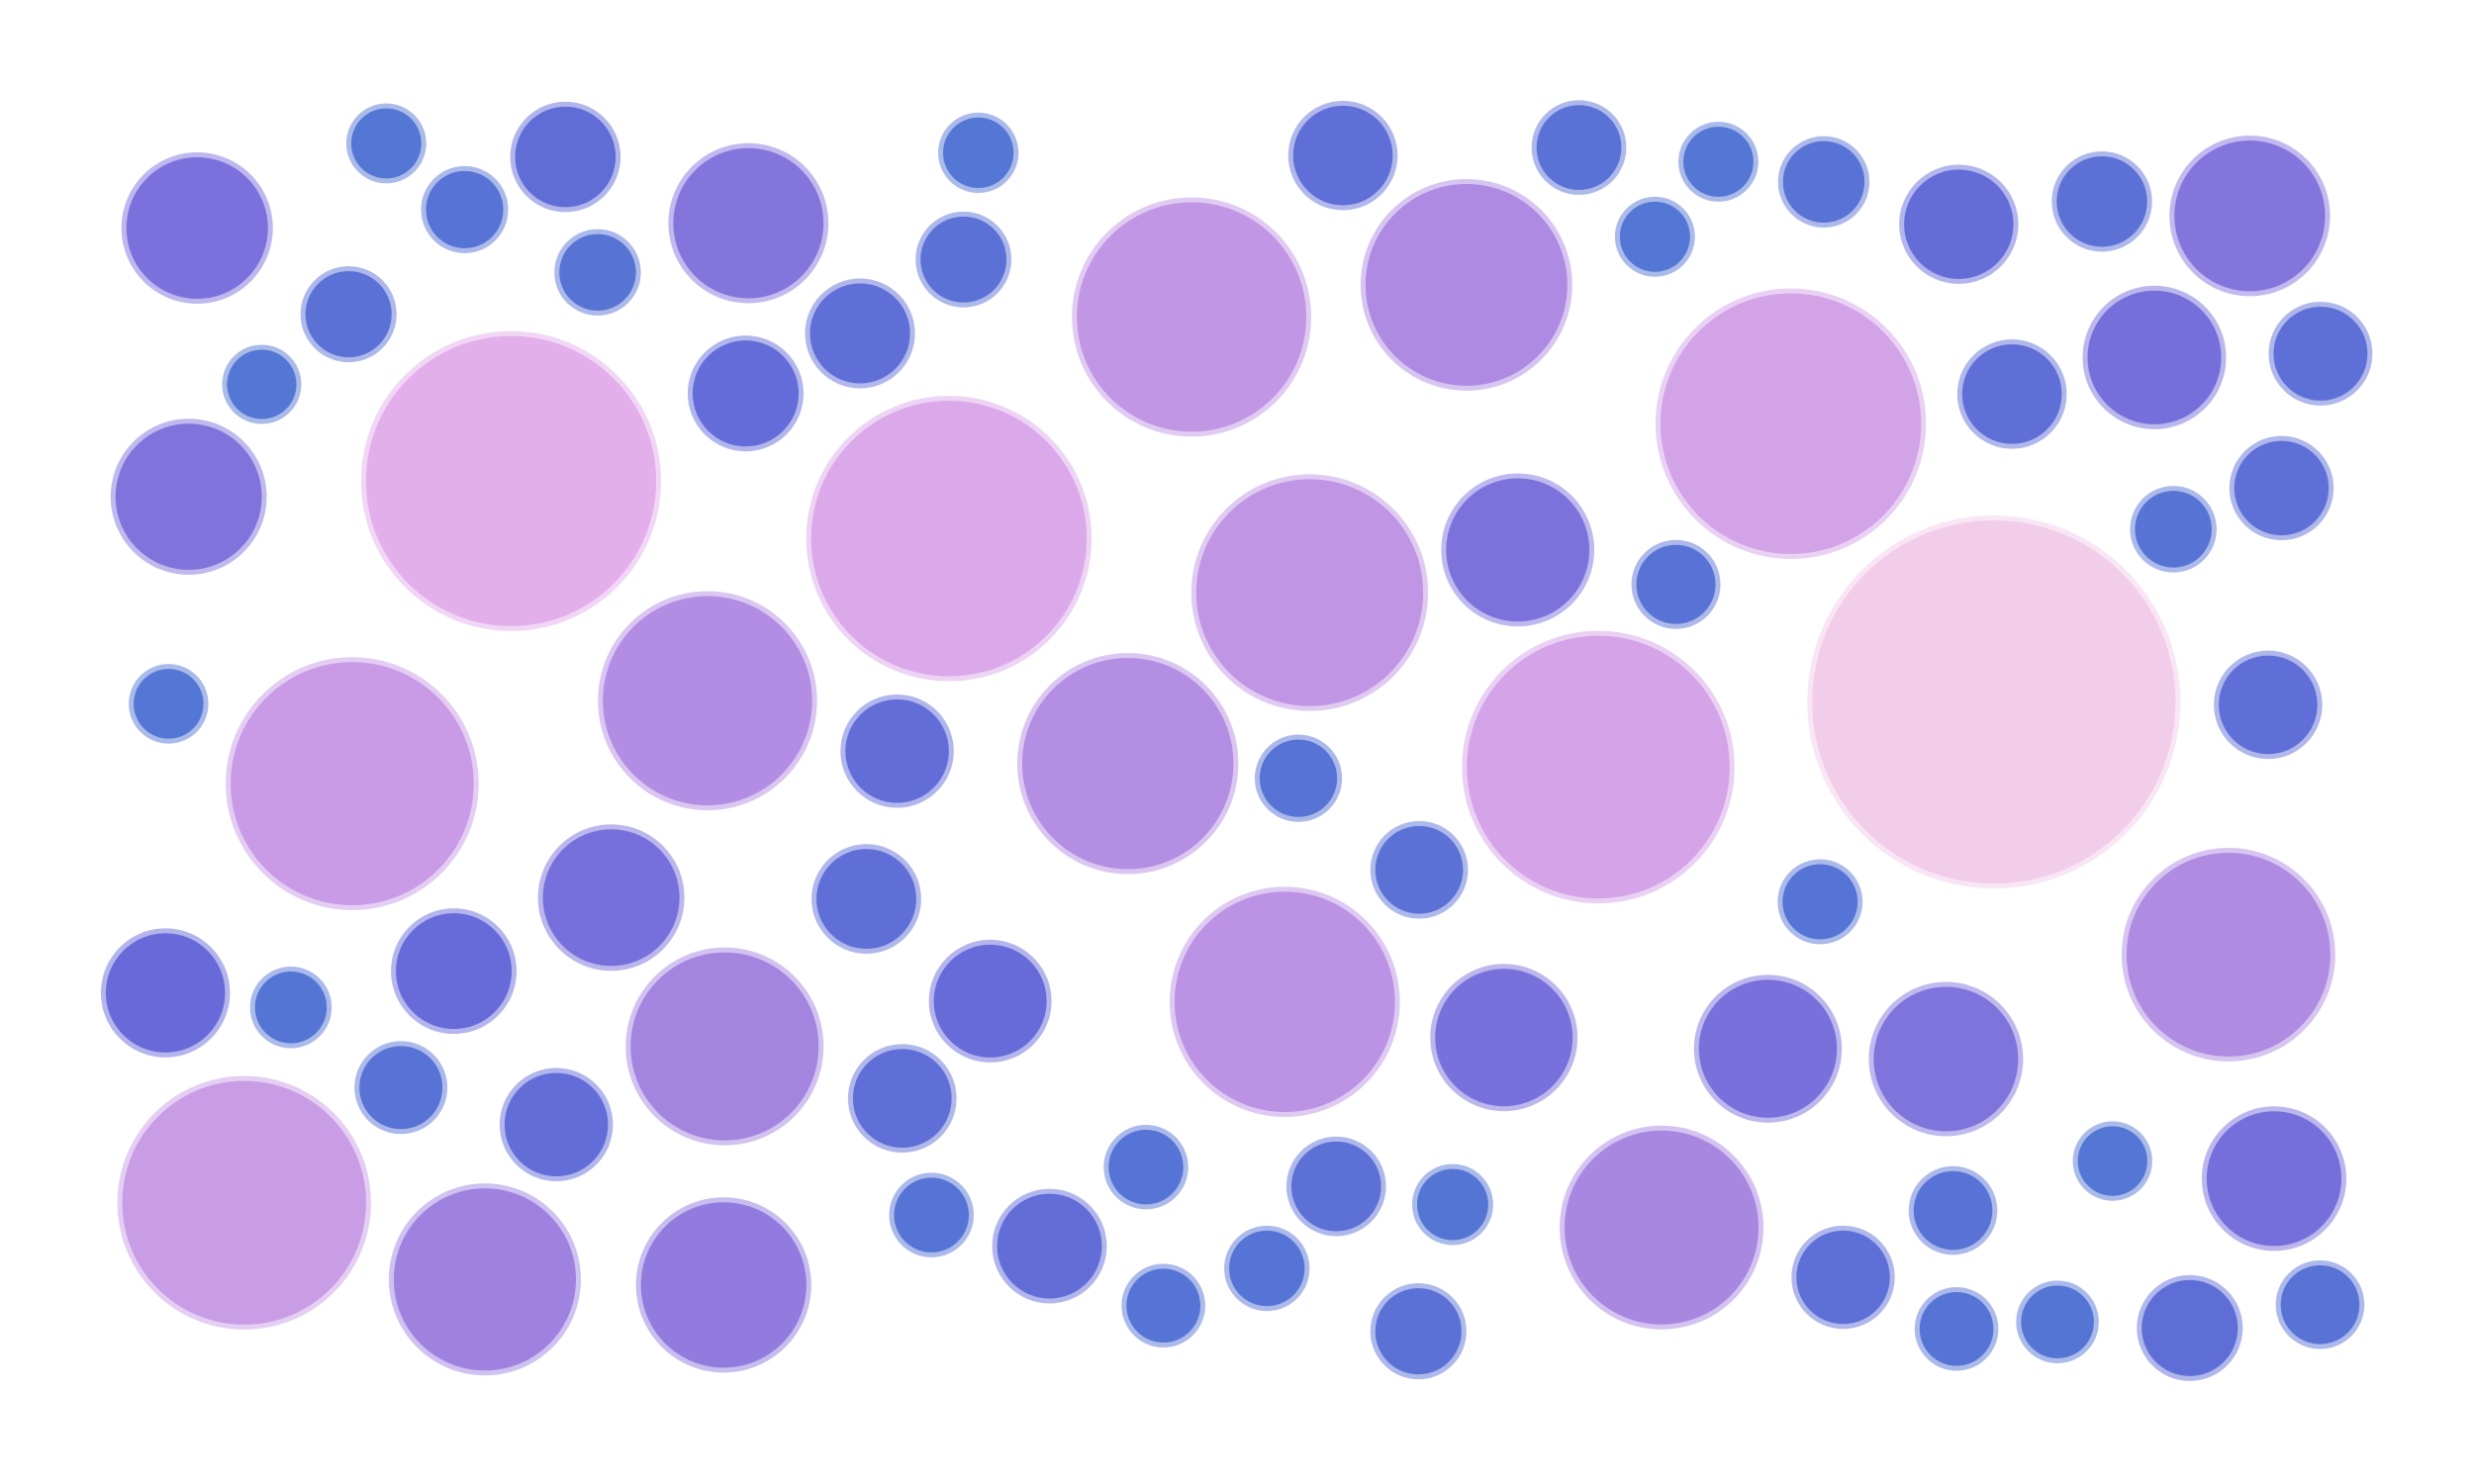
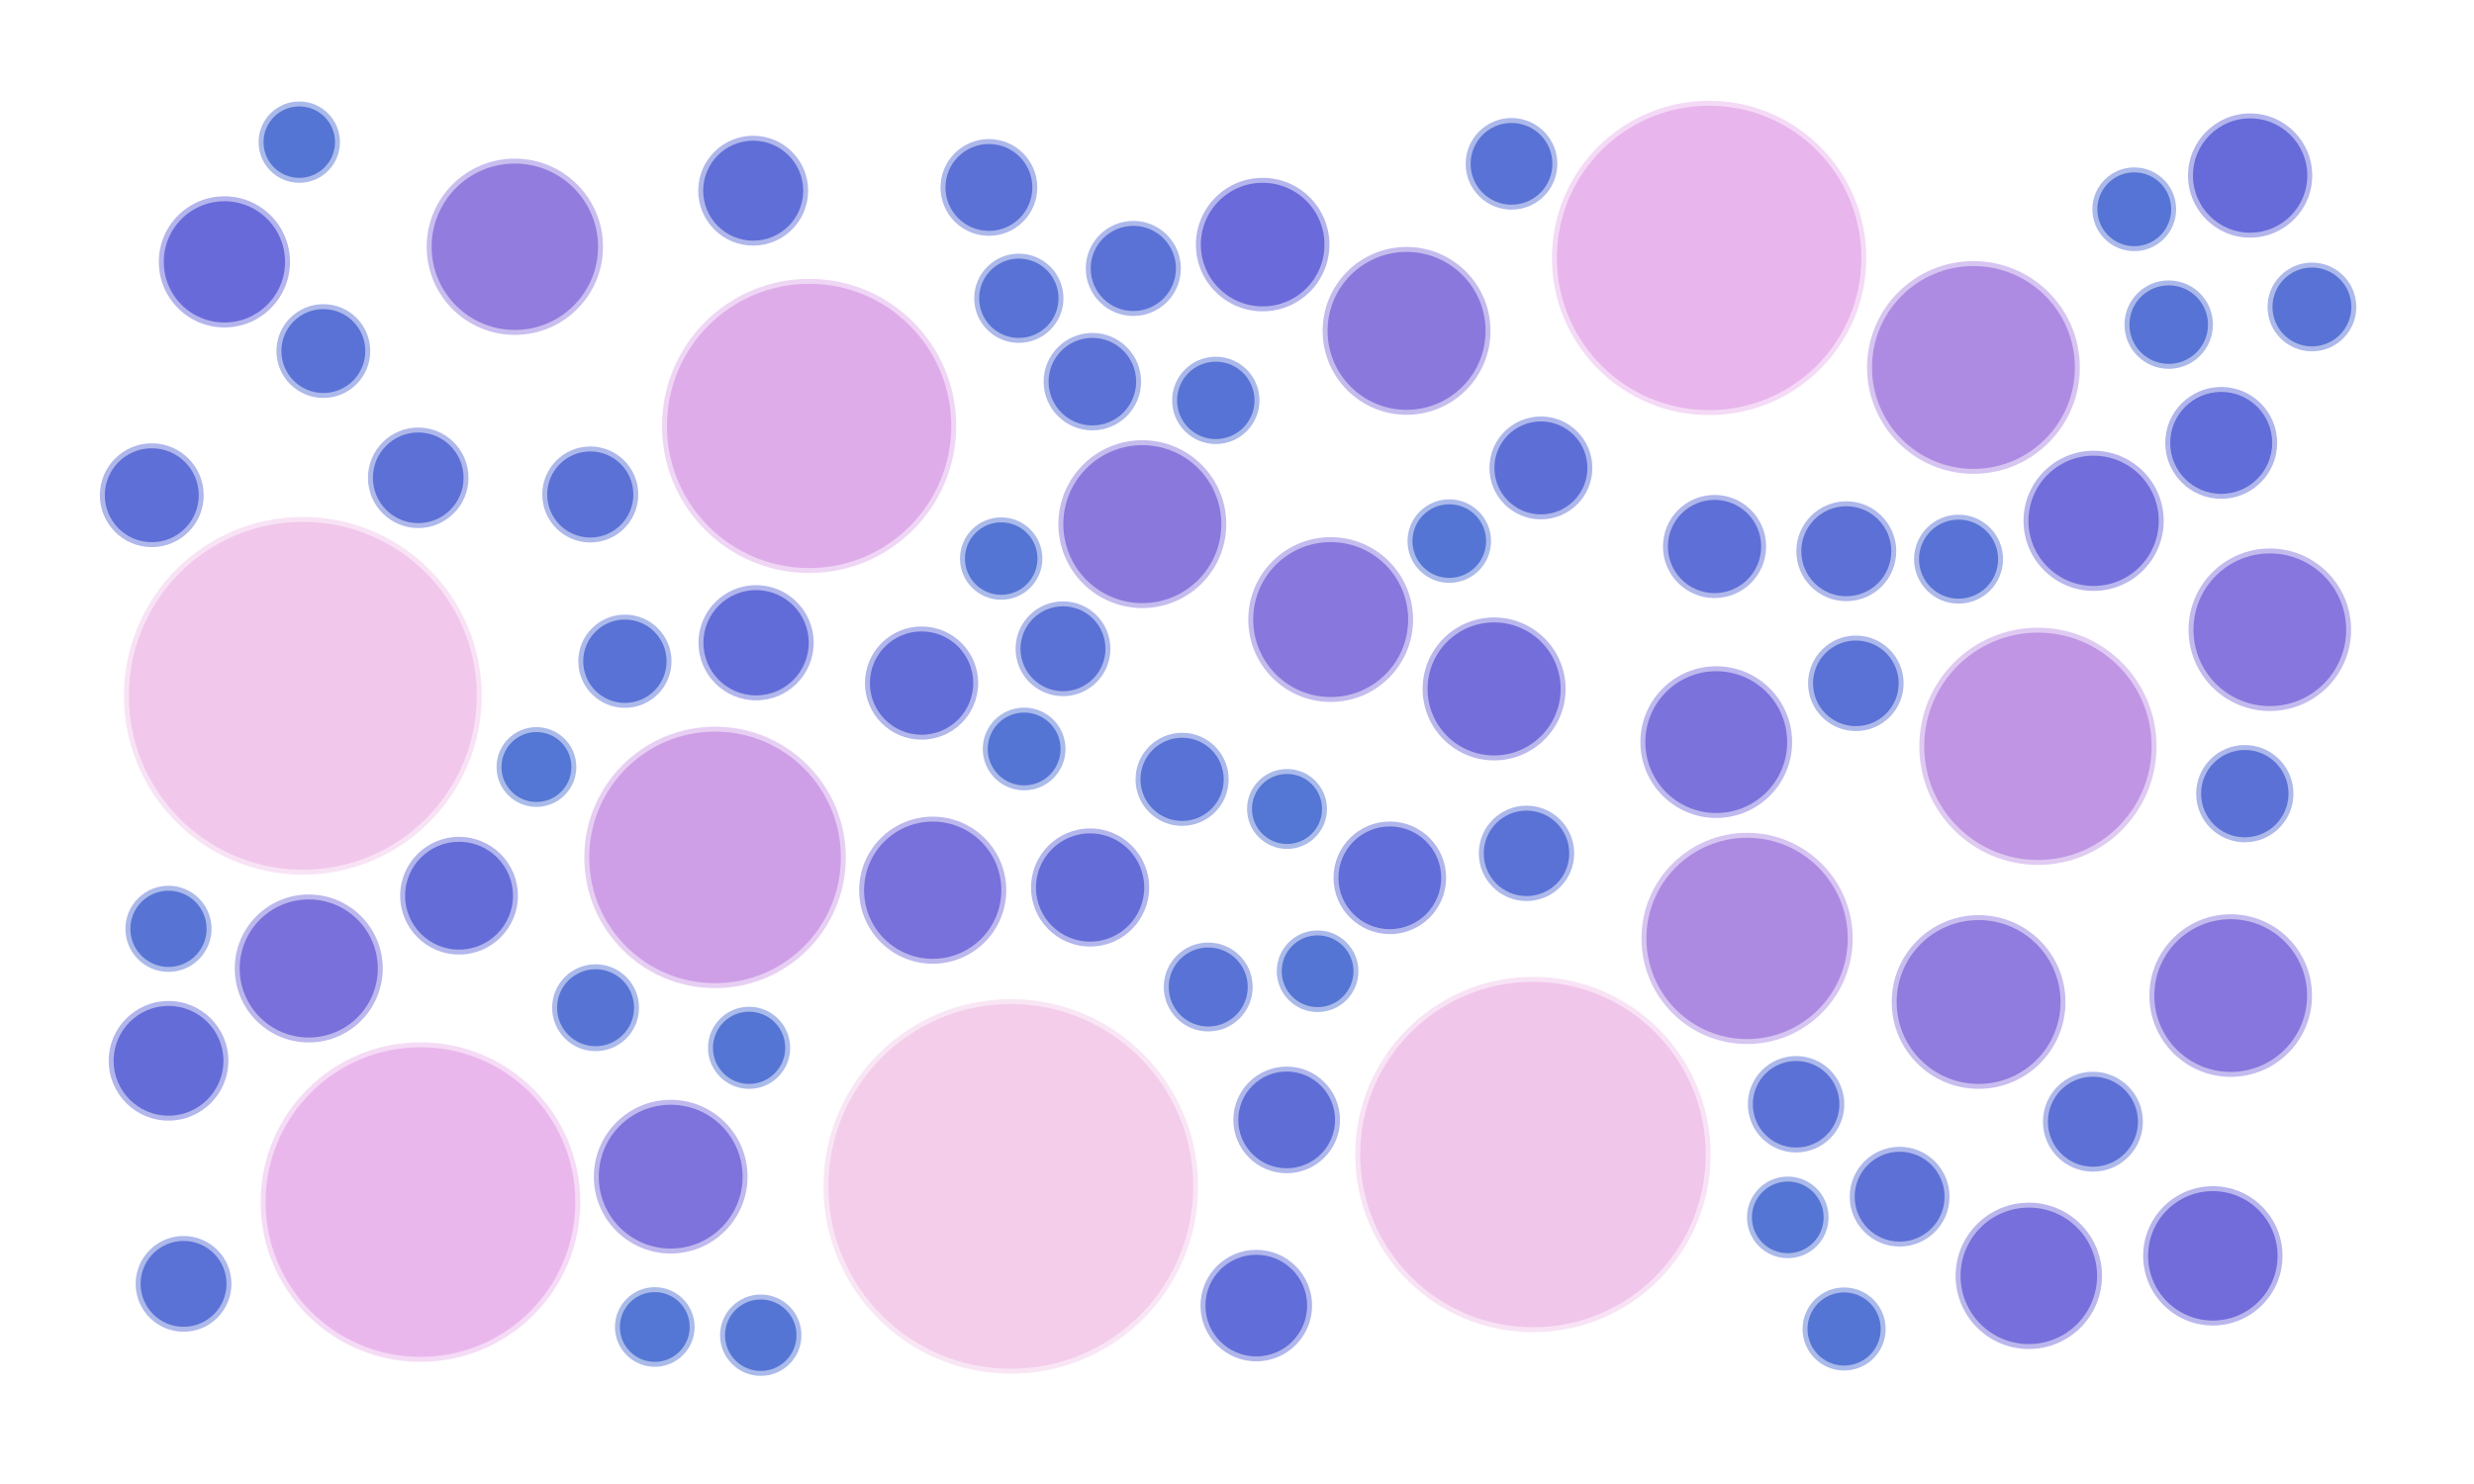
<svg xmlns="http://www.w3.org/2000/svg" width="500" height="300" viewBox="0 0 500 300">
-   <circle cx="402.964" cy="141.906" r="37.714" fill="hsl(313.141, 60%, 87.714%)" stroke="rgba(255,255,255,0.5)" stroke-width="2" />
-   <circle cx="103.287" cy="97.252" r="30.323" fill="hsl(290.97, 60%, 80.323%)" stroke="rgba(255,255,255,0.5)" stroke-width="2" />
-   <circle cx="191.779" cy="108.865" r="28.847" fill="hsl(286.542, 60%, 78.847%)" stroke="rgba(255,255,255,0.5)" stroke-width="2" />
-   <circle cx="323.011" cy="155.077" r="27.556" fill="hsl(282.669, 60%, 77.556%)" stroke="rgba(255,255,255,0.5)" stroke-width="2" />
-   <circle cx="361.929" cy="85.649" r="27.342" fill="hsl(282.027, 60%, 77.342%)" stroke="rgba(255,255,255,0.5)" stroke-width="2" />
-   <circle cx="49.349" cy="243.147" r="25.633" fill="hsl(276.899, 60%, 75.633%)" stroke="rgba(255,255,255,0.5)" stroke-width="2" />
-   <circle cx="71.178" cy="158.421" r="25.573" fill="hsl(276.719, 60%, 75.573%)" stroke="rgba(255,255,255,0.5)" stroke-width="2" />
-   <circle cx="240.822" cy="64.081" r="24.183" fill="hsl(272.55, 60%, 74.183%)" stroke="rgba(255,255,255,0.5)" stroke-width="2" />
-   <circle cx="264.695" cy="119.808" r="23.926" fill="hsl(271.778, 60%, 73.926%)" stroke="rgba(255,255,255,0.5)" stroke-width="2" />
-   <circle cx="259.652" cy="202.528" r="23.267" fill="hsl(269.802, 60%, 73.267%)" stroke="rgba(255,255,255,0.5)" stroke-width="2" />
-   <circle cx="227.932" cy="154.361" r="22.346" fill="hsl(267.039, 60%, 72.346%)" stroke="rgba(255,255,255,0.5)" stroke-width="2" />
-   <circle cx="142.987" cy="141.654" r="22.146" fill="hsl(266.437, 60%, 72.146%)" stroke="rgba(255,255,255,0.5)" stroke-width="2" />
-   <circle cx="450.374" cy="192.988" r="21.592" fill="hsl(264.777, 60%, 71.592%)" stroke="rgba(255,255,255,0.5)" stroke-width="2" />
-   <circle cx="296.372" cy="57.588" r="21.389" fill="hsl(264.167, 60%, 71.389%)" stroke="rgba(255,255,255,0.5)" stroke-width="2" />
-   <circle cx="335.806" cy="248.152" r="20.602" fill="hsl(261.806, 60%, 70.602%)" stroke="rgba(255,255,255,0.5)" stroke-width="2" />
-   <circle cx="146.45" cy="211.535" r="19.997" fill="hsl(259.99, 60%, 69.997%)" stroke="rgba(255,255,255,0.5)" stroke-width="2" />
-   <circle cx="97.995" cy="258.645" r="19.408" fill="hsl(258.224, 60%, 69.408%)" stroke="rgba(255,255,255,0.5)" stroke-width="2" />
-   <circle cx="146.247" cy="259.765" r="17.717" fill="hsl(253.15, 60%, 67.717%)" stroke="rgba(255,255,255,0.5)" stroke-width="2" />
-   <circle cx="454.684" cy="43.644" r="16.233" fill="hsl(248.698, 60%, 66.233%)" stroke="rgba(255,255,255,0.5)" stroke-width="2" />
-   <circle cx="151.251" cy="45.122" r="16.175" fill="hsl(248.526, 60%, 66.175%)" stroke="rgba(255,255,255,0.5)" stroke-width="2" />
-   <circle cx="38.13" cy="100.42" r="15.771" fill="hsl(247.314, 60%, 65.771%)" stroke="rgba(255,255,255,0.5)" stroke-width="2" />
-   <circle cx="393.279" cy="214.096" r="15.597" fill="hsl(246.792, 60%, 65.597%)" stroke="rgba(255,255,255,0.5)" stroke-width="2" />
-   <circle cx="306.74" cy="111.172" r="15.469" fill="hsl(246.406, 60%, 65.469%)" stroke="rgba(255,255,255,0.5)" stroke-width="2" />
-   <circle cx="39.845" cy="46.1" r="15.302" fill="hsl(245.907, 60%, 65.302%)" stroke="rgba(255,255,255,0.5)" stroke-width="2" />
-   <circle cx="357.299" cy="212.013" r="14.947" fill="hsl(244.842, 60%, 64.947%)" stroke="rgba(255,255,255,0.5)" stroke-width="2" />
-   <circle cx="303.938" cy="209.747" r="14.888" fill="hsl(244.663, 60%, 64.888%)" stroke="rgba(255,255,255,0.5)" stroke-width="2" />
-   <circle cx="123.518" cy="181.462" r="14.805" fill="hsl(244.415, 60%, 64.805%)" stroke="rgba(255,255,255,0.5)" stroke-width="2" />
-   <circle cx="459.592" cy="238.267" r="14.612" fill="hsl(243.835, 60%, 64.612%)" stroke="rgba(255,255,255,0.5)" stroke-width="2" />
-   <circle cx="435.405" cy="72.264" r="14.504" fill="hsl(243.511, 60%, 64.504%)" stroke="rgba(255,255,255,0.5)" stroke-width="2" />
-   <circle cx="33.436" cy="200.713" r="13.046" fill="hsl(239.139, 60%, 63.046%)" stroke="rgba(255,255,255,0.5)" stroke-width="2" />
-   <circle cx="91.713" cy="196.319" r="12.694" fill="hsl(238.081, 60%, 62.694%)" stroke="rgba(255,255,255,0.5)" stroke-width="2" />
-   <circle cx="200.124" cy="202.378" r="12.398" fill="hsl(237.193, 60%, 62.398%)" stroke="rgba(255,255,255,0.5)" stroke-width="2" />
-   <circle cx="395.87" cy="45.34" r="12.042" fill="hsl(236.127, 60%, 62.042%)" stroke="rgba(255,255,255,0.5)" stroke-width="2" />
-   <circle cx="150.691" cy="79.541" r="11.709" fill="hsl(235.126, 60%, 61.709%)" stroke="rgba(255,255,255,0.5)" stroke-width="2" />
-   <circle cx="212.103" cy="251.913" r="11.585" fill="hsl(234.754, 60%, 61.585%)" stroke="rgba(255,255,255,0.5)" stroke-width="2" />
-   <circle cx="181.309" cy="151.847" r="11.454" fill="hsl(234.363, 60%, 61.454%)" stroke="rgba(255,255,255,0.5)" stroke-width="2" />
-   <circle cx="112.428" cy="227.349" r="11.454" fill="hsl(234.363, 60%, 61.454%)" stroke="rgba(255,255,255,0.5)" stroke-width="2" />
-   <circle cx="114.268" cy="31.719" r="11.162" fill="hsl(233.486, 60%, 61.162%)" stroke="rgba(255,255,255,0.5)" stroke-width="2" />
-   <circle cx="173.812" cy="67.399" r="11.107" fill="hsl(233.322, 60%, 61.107%)" stroke="rgba(255,255,255,0.5)" stroke-width="2" />
-   <circle cx="175.094" cy="181.723" r="11.084" fill="hsl(233.251, 60%, 61.084%)" stroke="rgba(255,255,255,0.5)" stroke-width="2" />
-   <circle cx="406.624" cy="79.667" r="11.063" fill="hsl(233.19, 60%, 61.063%)" stroke="rgba(255,255,255,0.5)" stroke-width="2" />
-   <circle cx="271.403" cy="31.438" r="11.057" fill="hsl(233.171, 60%, 61.057%)" stroke="rgba(255,255,255,0.5)" stroke-width="2" />
-   <circle cx="182.35" cy="222.043" r="10.976" fill="hsl(232.927, 60%, 60.976%)" stroke="rgba(255,255,255,0.5)" stroke-width="2" />
-   <circle cx="458.383" cy="142.484" r="10.96" fill="hsl(232.881, 60%, 60.96%)" stroke="rgba(255,255,255,0.5)" stroke-width="2" />
-   <circle cx="442.558" cy="268.472" r="10.706" fill="hsl(232.118, 60%, 60.706%)" stroke="rgba(255,255,255,0.5)" stroke-width="2" />
-   <circle cx="461.096" cy="98.67" r="10.541" fill="hsl(231.622, 60%, 60.541%)" stroke="rgba(255,255,255,0.5)" stroke-width="2" />
-   <circle cx="468.979" cy="71.497" r="10.49" fill="hsl(231.469, 60%, 60.49%)" stroke="rgba(255,255,255,0.5)" stroke-width="2" />
-   <circle cx="372.497" cy="258.213" r="10.441" fill="hsl(231.323, 60%, 60.441%)" stroke="rgba(255,255,255,0.5)" stroke-width="2" />
-   <circle cx="424.802" cy="40.74" r="10.142" fill="hsl(230.425, 60%, 60.142%)" stroke="rgba(255,255,255,0.5)" stroke-width="2" />
-   <circle cx="270.05" cy="239.836" r="10.067" fill="hsl(230.202, 60%, 60.067%)" stroke="rgba(255,255,255,0.5)" stroke-width="2" />
-   <circle cx="286.82" cy="175.847" r="9.867" fill="hsl(229.6, 60%, 59.867%)" stroke="rgba(255,255,255,0.5)" stroke-width="2" />
-   <circle cx="286.659" cy="269.129" r="9.712" fill="hsl(229.136, 60%, 59.712%)" stroke="rgba(255,255,255,0.5)" stroke-width="2" />
-   <circle cx="70.448" cy="63.523" r="9.708" fill="hsl(229.123, 60%, 59.708%)" stroke="rgba(255,255,255,0.5)" stroke-width="2" />
-   <circle cx="194.726" cy="52.464" r="9.686" fill="hsl(229.058, 60%, 59.686%)" stroke="rgba(255,255,255,0.5)" stroke-width="2" />
-   <circle cx="319.11" cy="29.824" r="9.571" fill="hsl(228.714, 60%, 59.571%)" stroke="rgba(255,255,255,0.5)" stroke-width="2" />
-   <circle cx="81.029" cy="219.861" r="9.392" fill="hsl(228.175, 60%, 59.392%)" stroke="rgba(255,255,255,0.5)" stroke-width="2" />
-   <circle cx="368.582" cy="36.767" r="9.241" fill="hsl(227.722, 60%, 59.241%)" stroke="rgba(255,255,255,0.5)" stroke-width="2" />
-   <circle cx="338.713" cy="118.146" r="8.996" fill="hsl(226.988, 60%, 58.996%)" stroke="rgba(255,255,255,0.5)" stroke-width="2" />
-   <circle cx="468.889" cy="263.753" r="8.962" fill="hsl(226.887, 60%, 58.962%)" stroke="rgba(255,255,255,0.5)" stroke-width="2" />
-   <circle cx="394.706" cy="244.708" r="8.961" fill="hsl(226.882, 60%, 58.961%)" stroke="rgba(255,255,255,0.5)" stroke-width="2" />
-   <circle cx="262.412" cy="157.33" r="8.824" fill="hsl(226.473, 60%, 58.824%)" stroke="rgba(255,255,255,0.5)" stroke-width="2" />
-   <circle cx="93.903" cy="42.376" r="8.809" fill="hsl(226.428, 60%, 58.809%)" stroke="rgba(255,255,255,0.5)" stroke-width="2" />
-   <circle cx="439.236" cy="106.98" r="8.752" fill="hsl(226.255, 60%, 58.752%)" stroke="rgba(255,255,255,0.5)" stroke-width="2" />
-   <circle cx="120.779" cy="55.063" r="8.741" fill="hsl(226.224, 60%, 58.741%)" stroke="rgba(255,255,255,0.5)" stroke-width="2" />
-   <circle cx="256.038" cy="256.412" r="8.631" fill="hsl(225.893, 60%, 58.631%)" stroke="rgba(255,255,255,0.5)" stroke-width="2" />
-   <circle cx="367.845" cy="182.3" r="8.591" fill="hsl(225.774, 60%, 58.591%)" stroke="rgba(255,255,255,0.5)" stroke-width="2" />
-   <circle cx="188.247" cy="245.628" r="8.556" fill="hsl(225.667, 60%, 58.556%)" stroke="rgba(255,255,255,0.5)" stroke-width="2" />
-   <circle cx="231.602" cy="235.933" r="8.543" fill="hsl(225.628, 60%, 58.543%)" stroke="rgba(255,255,255,0.5)" stroke-width="2" />
-   <circle cx="235.124" cy="263.941" r="8.466" fill="hsl(225.398, 60%, 58.466%)" stroke="rgba(255,255,255,0.5)" stroke-width="2" />
-   <circle cx="395.419" cy="268.657" r="8.459" fill="hsl(225.378, 60%, 58.459%)" stroke="rgba(255,255,255,0.5)" stroke-width="2" />
-   <circle cx="415.822" cy="267.238" r="8.355" fill="hsl(225.064, 60%, 58.355%)" stroke="rgba(255,255,255,0.5)" stroke-width="2" />
-   <circle cx="58.784" cy="203.653" r="8.256" fill="hsl(224.767, 60%, 58.256%)" stroke="rgba(255,255,255,0.5)" stroke-width="2" />
-   <circle cx="293.582" cy="243.508" r="8.193" fill="hsl(224.579, 60%, 58.193%)" stroke="rgba(255,255,255,0.5)" stroke-width="2" />
-   <circle cx="197.721" cy="30.885" r="8.123" fill="hsl(224.368, 60%, 58.123%)" stroke="rgba(255,255,255,0.5)" stroke-width="2" />
-   <circle cx="334.465" cy="47.86" r="8.091" fill="hsl(224.272, 60%, 58.091%)" stroke="rgba(255,255,255,0.5)" stroke-width="2" />
-   <circle cx="347.289" cy="32.696" r="8.082" fill="hsl(224.245, 60%, 58.082%)" stroke="rgba(255,255,255,0.5)" stroke-width="2" />
-   <circle cx="78.065" cy="28.992" r="8.08" fill="hsl(224.241, 60%, 58.08%)" stroke="rgba(255,255,255,0.5)" stroke-width="2" />
-   <circle cx="34.066" cy="142.278" r="8.051" fill="hsl(224.154, 60%, 58.051%)" stroke="rgba(255,255,255,0.5)" stroke-width="2" />
-   <circle cx="426.948" cy="234.714" r="8.032" fill="hsl(224.095, 60%, 58.032%)" stroke="rgba(255,255,255,0.5)" stroke-width="2" />
-   <circle cx="52.896" cy="77.7" r="8.004" fill="hsl(224.011, 60%, 58.004%)" stroke="rgba(255,255,255,0.5)" stroke-width="2" />
+   <circle cx="204.289" cy="239.841" r="37.866" fill="hsl(313.597, 60%, 87.866%)" stroke="rgba(255,255,255,0.5)" stroke-width="2" />
+   <circle cx="61.204" cy="140.656" r="36.155" fill="hsl(308.465, 60%, 86.155%)" stroke="rgba(255,255,255,0.5)" stroke-width="2" />
+   <circle cx="309.82" cy="233.394" r="35.918" fill="hsl(307.754, 60%, 85.918%)" stroke="rgba(255,255,255,0.5)" stroke-width="2" />
+   <circle cx="84.975" cy="243.008" r="32.298" fill="hsl(296.895, 60%, 82.298%)" stroke="rgba(255,255,255,0.5)" stroke-width="2" />
+   <circle cx="345.419" cy="52.141" r="31.765" fill="hsl(295.294, 60%, 81.765%)" stroke="rgba(255,255,255,0.5)" stroke-width="2" />
+   <circle cx="163.525" cy="86.103" r="29.732" fill="hsl(289.196, 60%, 79.732%)" stroke="rgba(255,255,255,0.5)" stroke-width="2" />
+   <circle cx="144.515" cy="173.331" r="26.431" fill="hsl(279.293, 60%, 76.431%)" stroke="rgba(255,255,255,0.5)" stroke-width="2" />
+   <circle cx="411.871" cy="150.866" r="23.974" fill="hsl(271.923, 60%, 73.974%)" stroke="rgba(255,255,255,0.5)" stroke-width="2" />
+   <circle cx="398.838" cy="74.285" r="21.503" fill="hsl(264.51, 60%, 71.503%)" stroke="rgba(255,255,255,0.5)" stroke-width="2" />
+   <circle cx="353.088" cy="189.707" r="21.346" fill="hsl(264.038, 60%, 71.346%)" stroke="rgba(255,255,255,0.5)" stroke-width="2" />
+   <circle cx="104.051" cy="49.884" r="17.816" fill="hsl(253.447, 60%, 67.816%)" stroke="rgba(255,255,255,0.5)" stroke-width="2" />
+   <circle cx="399.879" cy="202.56" r="17.559" fill="hsl(252.678, 60%, 67.559%)" stroke="rgba(255,255,255,0.5)" stroke-width="2" />
+   <circle cx="230.867" cy="105.959" r="16.967" fill="hsl(250.9, 60%, 66.967%)" stroke="rgba(255,255,255,0.5)" stroke-width="2" />
+   <circle cx="284.272" cy="66.887" r="16.964" fill="hsl(250.892, 60%, 66.964%)" stroke="rgba(255,255,255,0.5)" stroke-width="2" />
+   <circle cx="268.934" cy="125.248" r="16.657" fill="hsl(249.97, 60%, 66.657%)" stroke="rgba(255,255,255,0.5)" stroke-width="2" />
+   <circle cx="450.83" cy="201.261" r="16.435" fill="hsl(249.304, 60%, 66.435%)" stroke="rgba(255,255,255,0.5)" stroke-width="2" />
+   <circle cx="458.736" cy="127.309" r="16.43" fill="hsl(249.289, 60%, 66.43%)" stroke="rgba(255,255,255,0.5)" stroke-width="2" />
+   <circle cx="135.55" cy="237.869" r="15.533" fill="hsl(246.6, 60%, 65.533%)" stroke="rgba(255,255,255,0.5)" stroke-width="2" />
+   <circle cx="346.859" cy="150.024" r="15.332" fill="hsl(245.996, 60%, 65.332%)" stroke="rgba(255,255,255,0.5)" stroke-width="2" />
+   <circle cx="62.399" cy="195.782" r="14.956" fill="hsl(244.868, 60%, 64.956%)" stroke="rgba(255,255,255,0.5)" stroke-width="2" />
+   <circle cx="188.504" cy="179.96" r="14.868" fill="hsl(244.603, 60%, 64.868%)" stroke="rgba(255,255,255,0.5)" stroke-width="2" />
+   <circle cx="410.028" cy="257.92" r="14.796" fill="hsl(244.388, 60%, 64.796%)" stroke="rgba(255,255,255,0.5)" stroke-width="2" />
+   <circle cx="301.963" cy="139.27" r="14.447" fill="hsl(243.342, 60%, 64.447%)" stroke="rgba(255,255,255,0.5)" stroke-width="2" />
+   <circle cx="423.12" cy="105.287" r="14.164" fill="hsl(242.492, 60%, 64.164%)" stroke="rgba(255,255,255,0.5)" stroke-width="2" />
+   <circle cx="447.219" cy="253.876" r="14.082" fill="hsl(242.247, 60%, 64.082%)" stroke="rgba(255,255,255,0.5)" stroke-width="2" />
+   <circle cx="255.186" cy="49.446" r="13.494" fill="hsl(240.482, 60%, 63.494%)" stroke="rgba(255,255,255,0.5)" stroke-width="2" />
+   <circle cx="45.354" cy="52.939" r="13.258" fill="hsl(239.774, 60%, 63.258%)" stroke="rgba(255,255,255,0.5)" stroke-width="2" />
+   <circle cx="454.754" cy="35.485" r="12.554" fill="hsl(237.662, 60%, 62.554%)" stroke="rgba(255,255,255,0.5)" stroke-width="2" />
+   <circle cx="34.06" cy="214.447" r="12.093" fill="hsl(236.278, 60%, 62.093%)" stroke="rgba(255,255,255,0.5)" stroke-width="2" />
+   <circle cx="220.313" cy="179.414" r="11.938" fill="hsl(235.815, 60%, 61.938%)" stroke="rgba(255,255,255,0.5)" stroke-width="2" />
+   <circle cx="92.774" cy="181.07" r="11.897" fill="hsl(235.691, 60%, 61.897%)" stroke="rgba(255,255,255,0.5)" stroke-width="2" />
+   <circle cx="152.806" cy="129.937" r="11.642" fill="hsl(234.925, 60%, 61.642%)" stroke="rgba(255,255,255,0.5)" stroke-width="2" />
+   <circle cx="186.249" cy="138.089" r="11.44" fill="hsl(234.32, 60%, 61.44%)" stroke="rgba(255,255,255,0.5)" stroke-width="2" />
+   <circle cx="280.887" cy="177.454" r="11.381" fill="hsl(234.144, 60%, 61.381%)" stroke="rgba(255,255,255,0.5)" stroke-width="2" />
+   <circle cx="448.911" cy="89.531" r="11.307" fill="hsl(233.92, 60%, 61.307%)" stroke="rgba(255,255,255,0.5)" stroke-width="2" />
+   <circle cx="253.898" cy="263.933" r="11.275" fill="hsl(233.826, 60%, 61.275%)" stroke="rgba(255,255,255,0.5)" stroke-width="2" />
+   <circle cx="152.221" cy="38.546" r="11.105" fill="hsl(233.316, 60%, 61.105%)" stroke="rgba(255,255,255,0.5)" stroke-width="2" />
+   <circle cx="260.041" cy="226.395" r="10.779" fill="hsl(232.336, 60%, 60.779%)" stroke="rgba(255,255,255,0.5)" stroke-width="2" />
+   <circle cx="30.675" cy="100.115" r="10.492" fill="hsl(231.477, 60%, 60.492%)" stroke="rgba(255,255,255,0.5)" stroke-width="2" />
+   <circle cx="346.514" cy="110.478" r="10.424" fill="hsl(231.272, 60%, 60.424%)" stroke="rgba(255,255,255,0.5)" stroke-width="2" />
+   <circle cx="311.42" cy="94.593" r="10.4" fill="hsl(231.2, 60%, 60.4%)" stroke="rgba(255,255,255,0.5)" stroke-width="2" />
+   <circle cx="84.524" cy="96.591" r="10.16" fill="hsl(230.479, 60%, 60.16%)" stroke="rgba(255,255,255,0.5)" stroke-width="2" />
+   <circle cx="422.986" cy="226.76" r="10.098" fill="hsl(230.294, 60%, 60.098%)" stroke="rgba(255,255,255,0.5)" stroke-width="2" />
+   <circle cx="373.141" cy="111.438" r="10.095" fill="hsl(230.284, 60%, 60.095%)" stroke="rgba(255,255,255,0.5)" stroke-width="2" />
+   <circle cx="383.919" cy="241.915" r="10.081" fill="hsl(230.243, 60%, 60.081%)" stroke="rgba(255,255,255,0.5)" stroke-width="2" />
+   <circle cx="220.77" cy="77.154" r="9.848" fill="hsl(229.544, 60%, 59.848%)" stroke="rgba(255,255,255,0.5)" stroke-width="2" />
+   <circle cx="453.679" cy="160.443" r="9.83" fill="hsl(229.49, 60%, 59.83%)" stroke="rgba(255,255,255,0.5)" stroke-width="2" />
+   <circle cx="199.861" cy="37.892" r="9.778" fill="hsl(229.335, 60%, 59.778%)" stroke="rgba(255,255,255,0.5)" stroke-width="2" />
+   <circle cx="362.995" cy="223.231" r="9.746" fill="hsl(229.239, 60%, 59.746%)" stroke="rgba(255,255,255,0.5)" stroke-width="2" />
+   <circle cx="119.298" cy="99.962" r="9.703" fill="hsl(229.11, 60%, 59.703%)" stroke="rgba(255,255,255,0.5)" stroke-width="2" />
+   <circle cx="37.097" cy="259.541" r="9.677" fill="hsl(229.03, 60%, 59.677%)" stroke="rgba(255,255,255,0.5)" stroke-width="2" />
+   <circle cx="375.071" cy="138.14" r="9.653" fill="hsl(228.958, 60%, 59.653%)" stroke="rgba(255,255,255,0.5)" stroke-width="2" />
+   <circle cx="308.51" cy="172.51" r="9.637" fill="hsl(228.911, 60%, 59.637%)" stroke="rgba(255,255,255,0.5)" stroke-width="2" />
+   <circle cx="229.045" cy="54.266" r="9.609" fill="hsl(228.826, 60%, 59.609%)" stroke="rgba(255,255,255,0.5)" stroke-width="2" />
+   <circle cx="214.834" cy="131.152" r="9.581" fill="hsl(228.744, 60%, 59.581%)" stroke="rgba(255,255,255,0.5)" stroke-width="2" />
+   <circle cx="65.351" cy="70.967" r="9.48" fill="hsl(228.44, 60%, 59.48%)" stroke="rgba(255,255,255,0.5)" stroke-width="2" />
+   <circle cx="126.294" cy="133.675" r="9.423" fill="hsl(228.268, 60%, 59.423%)" stroke="rgba(255,255,255,0.5)" stroke-width="2" />
+   <circle cx="238.904" cy="157.548" r="9.409" fill="hsl(228.227, 60%, 59.409%)" stroke="rgba(255,255,255,0.5)" stroke-width="2" />
+   <circle cx="305.48" cy="33.117" r="9.261" fill="hsl(227.784, 60%, 59.261%)" stroke="rgba(255,255,255,0.5)" stroke-width="2" />
+   <circle cx="205.906" cy="60.297" r="9.018" fill="hsl(227.054, 60%, 59.018%)" stroke="rgba(255,255,255,0.5)" stroke-width="2" />
+   <circle cx="395.826" cy="113.038" r="8.992" fill="hsl(226.976, 60%, 58.992%)" stroke="rgba(255,255,255,0.5)" stroke-width="2" />
+   <circle cx="244.185" cy="199.526" r="8.985" fill="hsl(226.954, 60%, 58.985%)" stroke="rgba(255,255,255,0.5)" stroke-width="2" />
+   <circle cx="467.245" cy="62.055" r="8.969" fill="hsl(226.907, 60%, 58.969%)" stroke="rgba(255,255,255,0.5)" stroke-width="2" />
+   <circle cx="438.301" cy="65.624" r="8.939" fill="hsl(226.816, 60%, 58.939%)" stroke="rgba(255,255,255,0.5)" stroke-width="2" />
+   <circle cx="245.716" cy="80.941" r="8.826" fill="hsl(226.477, 60%, 58.826%)" stroke="rgba(255,255,255,0.5)" stroke-width="2" />
+   <circle cx="120.367" cy="203.718" r="8.779" fill="hsl(226.336, 60%, 58.779%)" stroke="rgba(255,255,255,0.5)" stroke-width="2" />
+   <circle cx="34.051" cy="187.768" r="8.704" fill="hsl(226.111, 60%, 58.704%)" stroke="rgba(255,255,255,0.5)" stroke-width="2" />
+   <circle cx="431.339" cy="42.308" r="8.464" fill="hsl(225.393, 60%, 58.464%)" stroke="rgba(255,255,255,0.5)" stroke-width="2" />
+   <circle cx="292.902" cy="109.384" r="8.441" fill="hsl(225.323, 60%, 58.441%)" stroke="rgba(255,255,255,0.5)" stroke-width="2" />
+   <circle cx="372.701" cy="268.665" r="8.396" fill="hsl(225.188, 60%, 58.396%)" stroke="rgba(255,255,255,0.5)" stroke-width="2" />
+   <circle cx="206.982" cy="151.41" r="8.361" fill="hsl(225.083, 60%, 58.361%)" stroke="rgba(255,255,255,0.5)" stroke-width="2" />
+   <circle cx="202.344" cy="112.919" r="8.326" fill="hsl(224.979, 60%, 58.326%)" stroke="rgba(255,255,255,0.5)" stroke-width="2" />
+   <circle cx="151.393" cy="211.824" r="8.302" fill="hsl(224.906, 60%, 58.302%)" stroke="rgba(255,255,255,0.5)" stroke-width="2" />
+   <circle cx="266.288" cy="196.342" r="8.251" fill="hsl(224.752, 60%, 58.251%)" stroke="rgba(255,255,255,0.5)" stroke-width="2" />
+   <circle cx="361.314" cy="246.1" r="8.245" fill="hsl(224.736, 60%, 58.245%)" stroke="rgba(255,255,255,0.5)" stroke-width="2" />
+   <circle cx="153.75" cy="269.922" r="8.223" fill="hsl(224.67, 60%, 58.223%)" stroke="rgba(255,255,255,0.5)" stroke-width="2" />
+   <circle cx="60.483" cy="28.735" r="8.223" fill="hsl(224.668, 60%, 58.223%)" stroke="rgba(255,255,255,0.5)" stroke-width="2" />
+   <circle cx="260.109" cy="163.539" r="8.078" fill="hsl(224.234, 60%, 58.078%)" stroke="rgba(255,255,255,0.5)" stroke-width="2" />
+   <circle cx="108.416" cy="155.058" r="8.064" fill="hsl(224.193, 60%, 58.064%)" stroke="rgba(255,255,255,0.5)" stroke-width="2" />
+   <circle cx="132.333" cy="268.258" r="8.05" fill="hsl(224.149, 60%, 58.05%)" stroke="rgba(255,255,255,0.5)" stroke-width="2" />
</svg>
